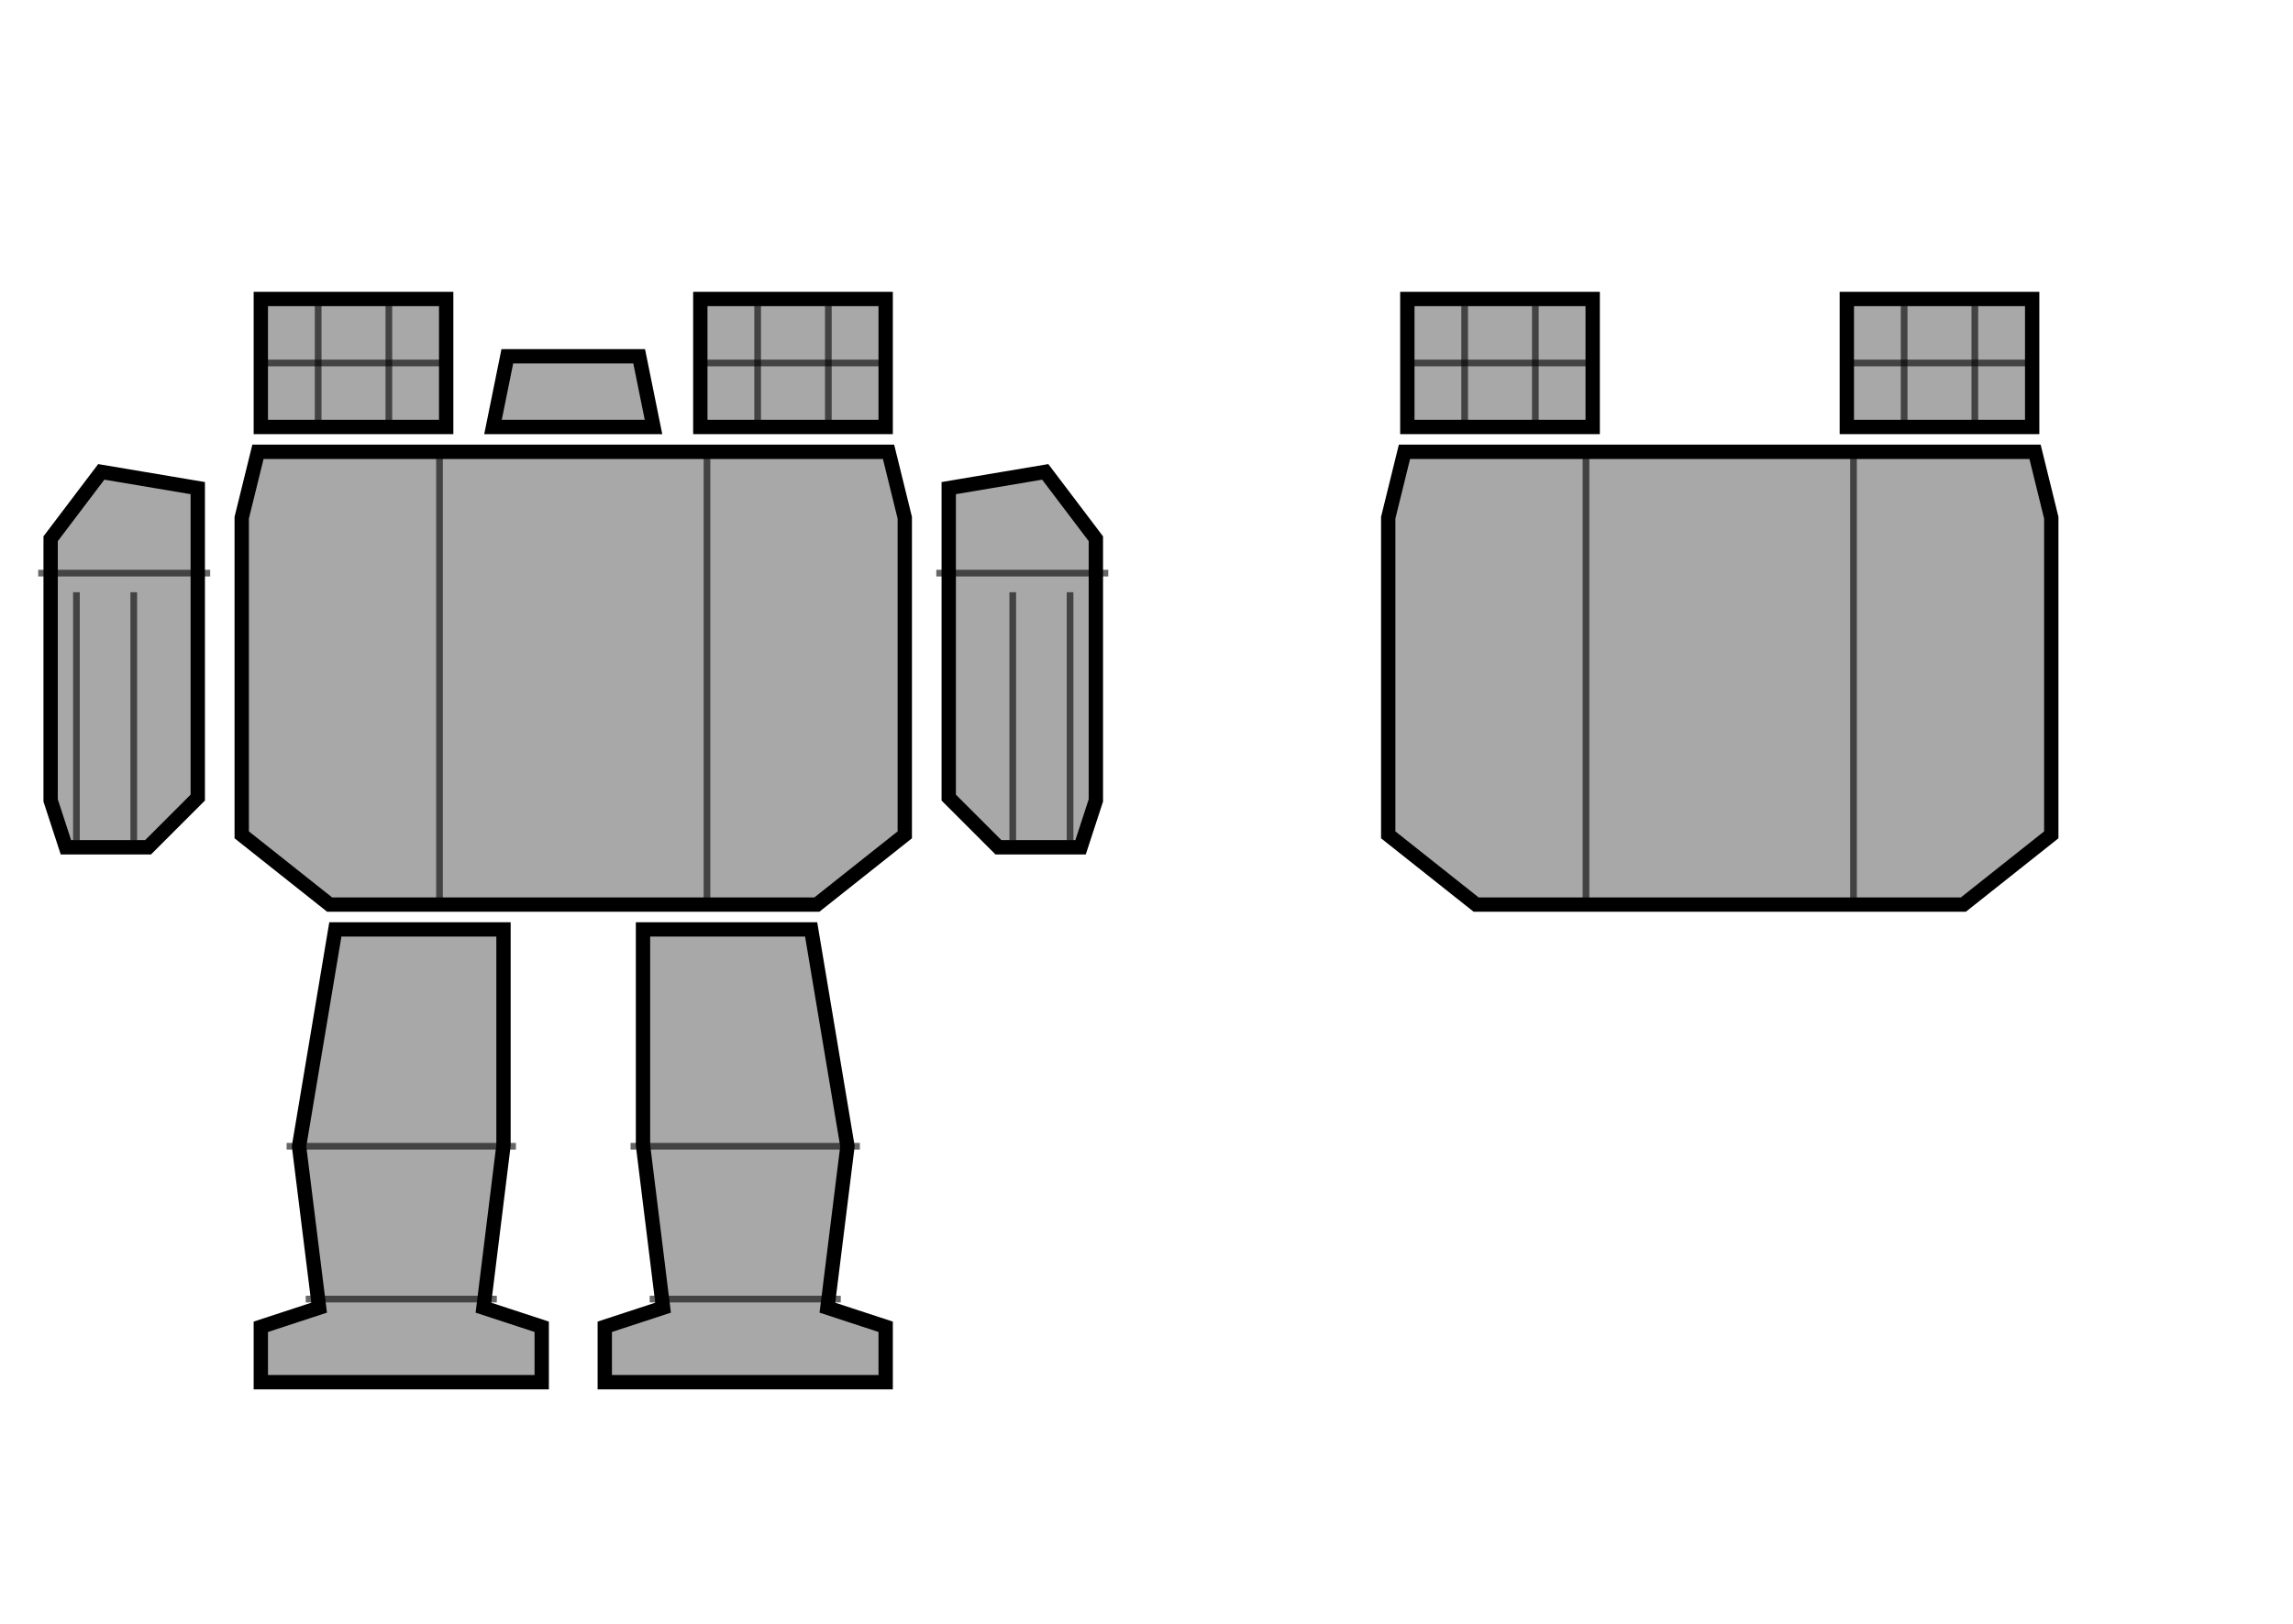
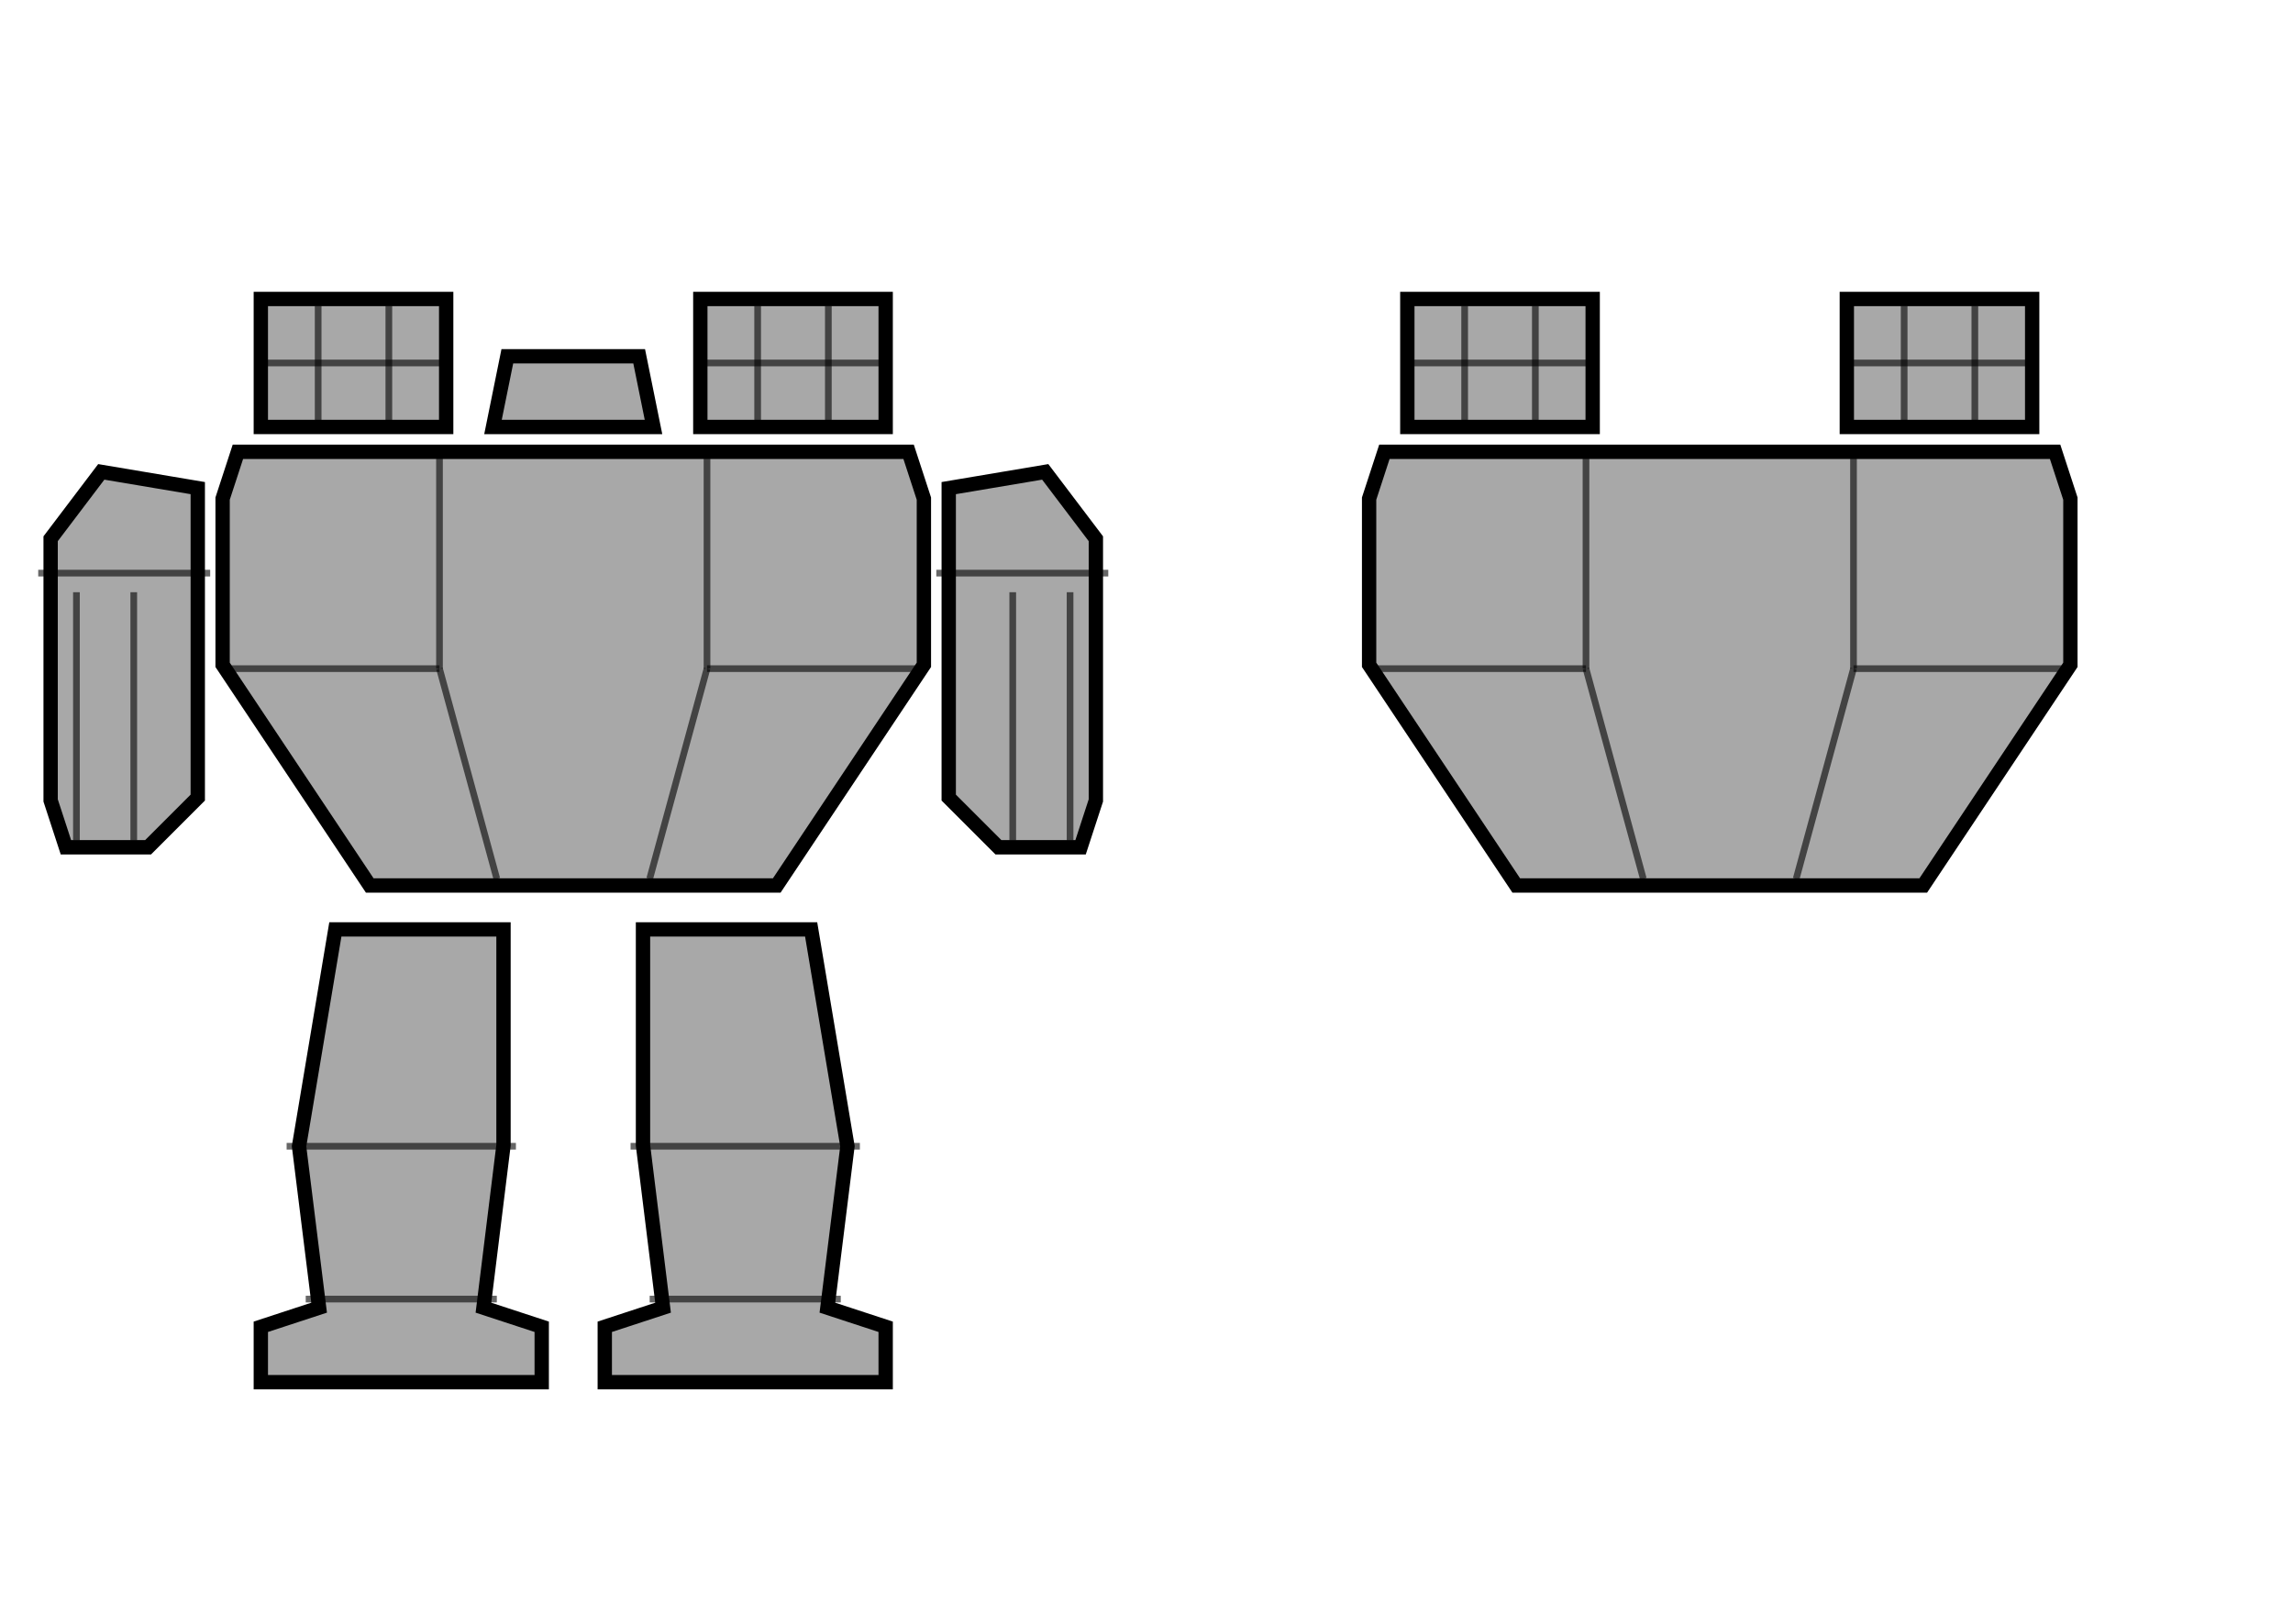
<svg xmlns="http://www.w3.org/2000/svg" viewBox="0 0 240 170">
  <g fill="none" stroke="#dbe5df" stroke-opacity=".22" stroke-width="1" stroke-linejoin="miter">
-     <polygon points="27.0,47.3 93.0,47.3 94.7,54.2 94.7,87.4 85.5,94.7 34.5,94.7 25.3,87.4 25.3,54.2" />
+     <polygon points="24.9,47.3 95.1,47.3 96.7,52.2 96.7,69.6 81.3,92.7 38.7,92.7 23.3,69.6 23.3,52.2" />
  </g>
  <g id="part-TORSO" fill="currentColor" fill-opacity=".34" stroke="currentColor" stroke-width="1.5" stroke-linejoin="miter">
-     <polygon points="27.0,47.3 93.0,47.3 94.7,54.2 94.7,87.4 85.5,94.7 34.5,94.7 25.3,87.4 25.3,54.2" />
+     <polygon points="24.9,47.3 95.1,47.3 96.7,52.2 96.7,69.6 81.3,92.7 38.7,92.7 23.3,69.6 23.3,52.2" />
    <g fill="none" stroke-opacity=".6" stroke-width=".7" stroke-linecap="butt">
-       <line x1="46.0" y1="48.0" x2="46.0" y2="94.0" />
-       <line x1="74.0" y1="48.0" x2="74.0" y2="94.0" />
+       <line x1="23.0" y1="70.0" x2="46.0" y2="70.0" />
+       <line x1="97.0" y1="70.0" x2="74.0" y2="70.0" />
+       <line x1="46.0" y1="48.0" x2="46.0" y2="70.0" />
+       <line x1="74.0" y1="48.0" x2="74.0" y2="70.0" />
+       <line x1="46.0" y1="70.0" x2="52.0" y2="92.0" />
+       <line x1="74.0" y1="70.0" x2="68.0" y2="92.0" />
    </g>
  </g>
  <g fill="none" stroke="#dbe5df" stroke-opacity=".22" stroke-width="1" stroke-linejoin="miter">
    <polygon points="27.3,31.3 46.7,31.3 46.7,44.7 27.3,44.7" />
    <polygon points="212.7,44.7 193.3,44.7 193.3,31.3 212.7,31.3" />
  </g>
  <g id="part-RIGHT_SHOULDER" fill="currentColor" fill-opacity=".34" stroke="currentColor" stroke-width="1.5" stroke-linejoin="miter">
    <polygon points="27.3,31.3 46.7,31.3 46.7,44.7 27.3,44.7" />
    <polygon points="212.7,44.7 193.3,44.7 193.3,31.3 212.7,31.3" />
    <g fill="none" stroke-opacity=".6" stroke-width=".7" stroke-linecap="butt">
      <line x1="33.3" y1="32.0" x2="33.3" y2="44.0" />
      <line x1="40.7" y1="32.0" x2="40.7" y2="44.0" />
      <line x1="28.0" y1="38.0" x2="46.0" y2="38.0" />
      <line x1="206.7" y1="32.0" x2="206.7" y2="44.0" />
      <line x1="199.3" y1="32.0" x2="199.3" y2="44.0" />
      <line x1="212.0" y1="38.0" x2="194.0" y2="38.0" />
    </g>
  </g>
  <g fill="none" stroke="#dbe5df" stroke-opacity=".22" stroke-width="1" stroke-linejoin="miter">
    <polygon points="92.7,44.7 73.3,44.7 73.3,31.3 92.7,31.3" />
    <polygon points="147.3,31.3 166.7,31.3 166.7,44.7 147.3,44.7" />
  </g>
  <g id="part-LEFT_SHOULDER" fill="currentColor" fill-opacity=".34" stroke="currentColor" stroke-width="1.5" stroke-linejoin="miter">
    <polygon points="92.7,44.7 73.3,44.7 73.3,31.3 92.7,31.3" />
    <polygon points="147.3,31.3 166.7,31.3 166.7,44.7 147.3,44.7" />
    <g fill="none" stroke-opacity=".6" stroke-width=".7" stroke-linecap="butt">
      <line x1="86.7" y1="32.0" x2="86.7" y2="44.0" />
      <line x1="79.3" y1="32.0" x2="79.3" y2="44.0" />
      <line x1="92.0" y1="38.0" x2="74.0" y2="38.0" />
      <line x1="153.3" y1="32.0" x2="153.3" y2="44.0" />
      <line x1="160.7" y1="32.0" x2="160.7" y2="44.0" />
      <line x1="148.0" y1="38.0" x2="166.0" y2="38.0" />
    </g>
  </g>
  <g fill="none" stroke="#dbe5df" stroke-opacity=".22" stroke-width="1" stroke-linejoin="miter">
    <polygon points="53.1,37.3 66.9,37.3 68.4,44.7 51.6,44.7" />
  </g>
  <g id="part-HEAD" fill="currentColor" fill-opacity=".34" stroke="currentColor" stroke-width="1.5" stroke-linejoin="miter">
    <polygon points="53.1,37.3 66.9,37.3 68.4,44.7 51.6,44.7" />
  </g>
  <g fill="none" stroke="#dbe5df" stroke-opacity=".22" stroke-width="1" stroke-linejoin="miter">
    <polygon points="20.7,51.1 20.7,83.5 15.5,88.7 6.9,88.7 5.3,83.8 5.3,56.4 10.6,49.4" />
    <polygon points="109.4,49.4 114.7,56.4 114.7,83.8 113.1,88.7 104.5,88.7 99.3,83.5 99.3,51.1" />
  </g>
  <g id="part-ARMS" fill="currentColor" fill-opacity=".34" stroke="currentColor" stroke-width="1.5" stroke-linejoin="miter">
    <polygon points="20.7,51.1 20.7,83.5 15.5,88.7 6.9,88.7 5.3,83.8 5.3,56.4 10.6,49.4" />
    <polygon points="109.4,49.4 114.7,56.4 114.7,83.8 113.1,88.7 104.5,88.7 99.3,83.5 99.3,51.1" />
    <g fill="none" stroke-opacity=".6" stroke-width=".7" stroke-linecap="butt">
      <line x1="8.0" y1="62.0" x2="8.0" y2="88.0" />
      <line x1="14.0" y1="62.0" x2="14.0" y2="88.0" />
      <line x1="4.0" y1="60.0" x2="22.0" y2="60.0" />
      <line x1="112.0" y1="62.0" x2="112.0" y2="88.0" />
      <line x1="106.0" y1="62.0" x2="106.0" y2="88.0" />
      <line x1="116.0" y1="60.0" x2="98.0" y2="60.0" />
    </g>
  </g>
  <g fill="none" stroke="#dbe5df" stroke-opacity=".22" stroke-width="1" stroke-linejoin="miter">
    <polygon points="35.1,97.3 52.7,97.3 52.7,119.9 50.6,136.9 56.7,138.9 56.7,144.7 27.3,144.7 27.3,138.9 33.4,136.9 31.3,120.0" />
    <polygon points="88.7,120.0 86.6,136.9 92.7,138.9 92.7,144.7 63.3,144.7 63.3,138.9 69.4,136.9 67.3,119.9 67.3,97.3 84.9,97.3" />
  </g>
  <g id="part-LEGS" fill="currentColor" fill-opacity=".34" stroke="currentColor" stroke-width="1.5" stroke-linejoin="miter">
    <polygon points="35.1,97.3 52.7,97.3 52.7,119.9 50.6,136.9 56.7,138.9 56.7,144.7 27.3,144.7 27.3,138.9 33.4,136.9 31.3,120.0" />
    <polygon points="88.7,120.0 86.6,136.9 92.7,138.9 92.7,144.7 63.3,144.7 63.3,138.9 69.4,136.9 67.3,119.9 67.3,97.3 84.9,97.3" />
    <g fill="none" stroke-opacity=".6" stroke-width=".7" stroke-linecap="butt">
      <line x1="30.0" y1="120.0" x2="54.0" y2="120.0" />
      <line x1="32.0" y1="136.0" x2="52.0" y2="136.0" />
      <line x1="90.0" y1="120.0" x2="66.0" y2="120.0" />
      <line x1="88.0" y1="136.0" x2="68.0" y2="136.0" />
    </g>
  </g>
  <g fill="none" stroke="#dbe5df" stroke-opacity=".22" stroke-width="1" stroke-linejoin="miter">
-     <polygon points="147.0,47.3 213.0,47.3 214.7,54.2 214.7,87.4 205.5,94.7 154.5,94.7 145.3,87.4 145.3,54.2" />
+     <polygon points="144.9,47.3 215.1,47.3 216.7,52.2 216.7,69.6 201.3,92.7 158.7,92.7 143.3,69.6 143.3,52.2" />
  </g>
  <g id="part-TORSO_REAR" fill="currentColor" fill-opacity=".34" stroke="currentColor" stroke-width="1.5" stroke-linejoin="miter">
-     <polygon points="147.0,47.3 213.0,47.3 214.7,54.2 214.7,87.4 205.5,94.7 154.5,94.7 145.3,87.4 145.3,54.2" />
+     <polygon points="144.9,47.3 215.1,47.3 216.7,52.2 216.7,69.6 201.3,92.7 158.7,92.7 143.3,69.6 143.3,52.2" />
    <g fill="none" stroke-opacity=".6" stroke-width=".7" stroke-linecap="butt">
-       <line x1="166.0" y1="48.0" x2="166.0" y2="94.0" />
-       <line x1="194.0" y1="48.0" x2="194.0" y2="94.0" />
+       <line x1="143.0" y1="70.0" x2="166.0" y2="70.0" />
+       <line x1="217.0" y1="70.0" x2="194.0" y2="70.0" />
+       <line x1="166.0" y1="48.0" x2="166.0" y2="70.0" />
+       <line x1="194.0" y1="48.0" x2="194.0" y2="70.0" />
+       <line x1="166.0" y1="70.0" x2="172.0" y2="92.0" />
+       <line x1="194.0" y1="70.0" x2="188.0" y2="92.0" />
    </g>
  </g>
</svg>
